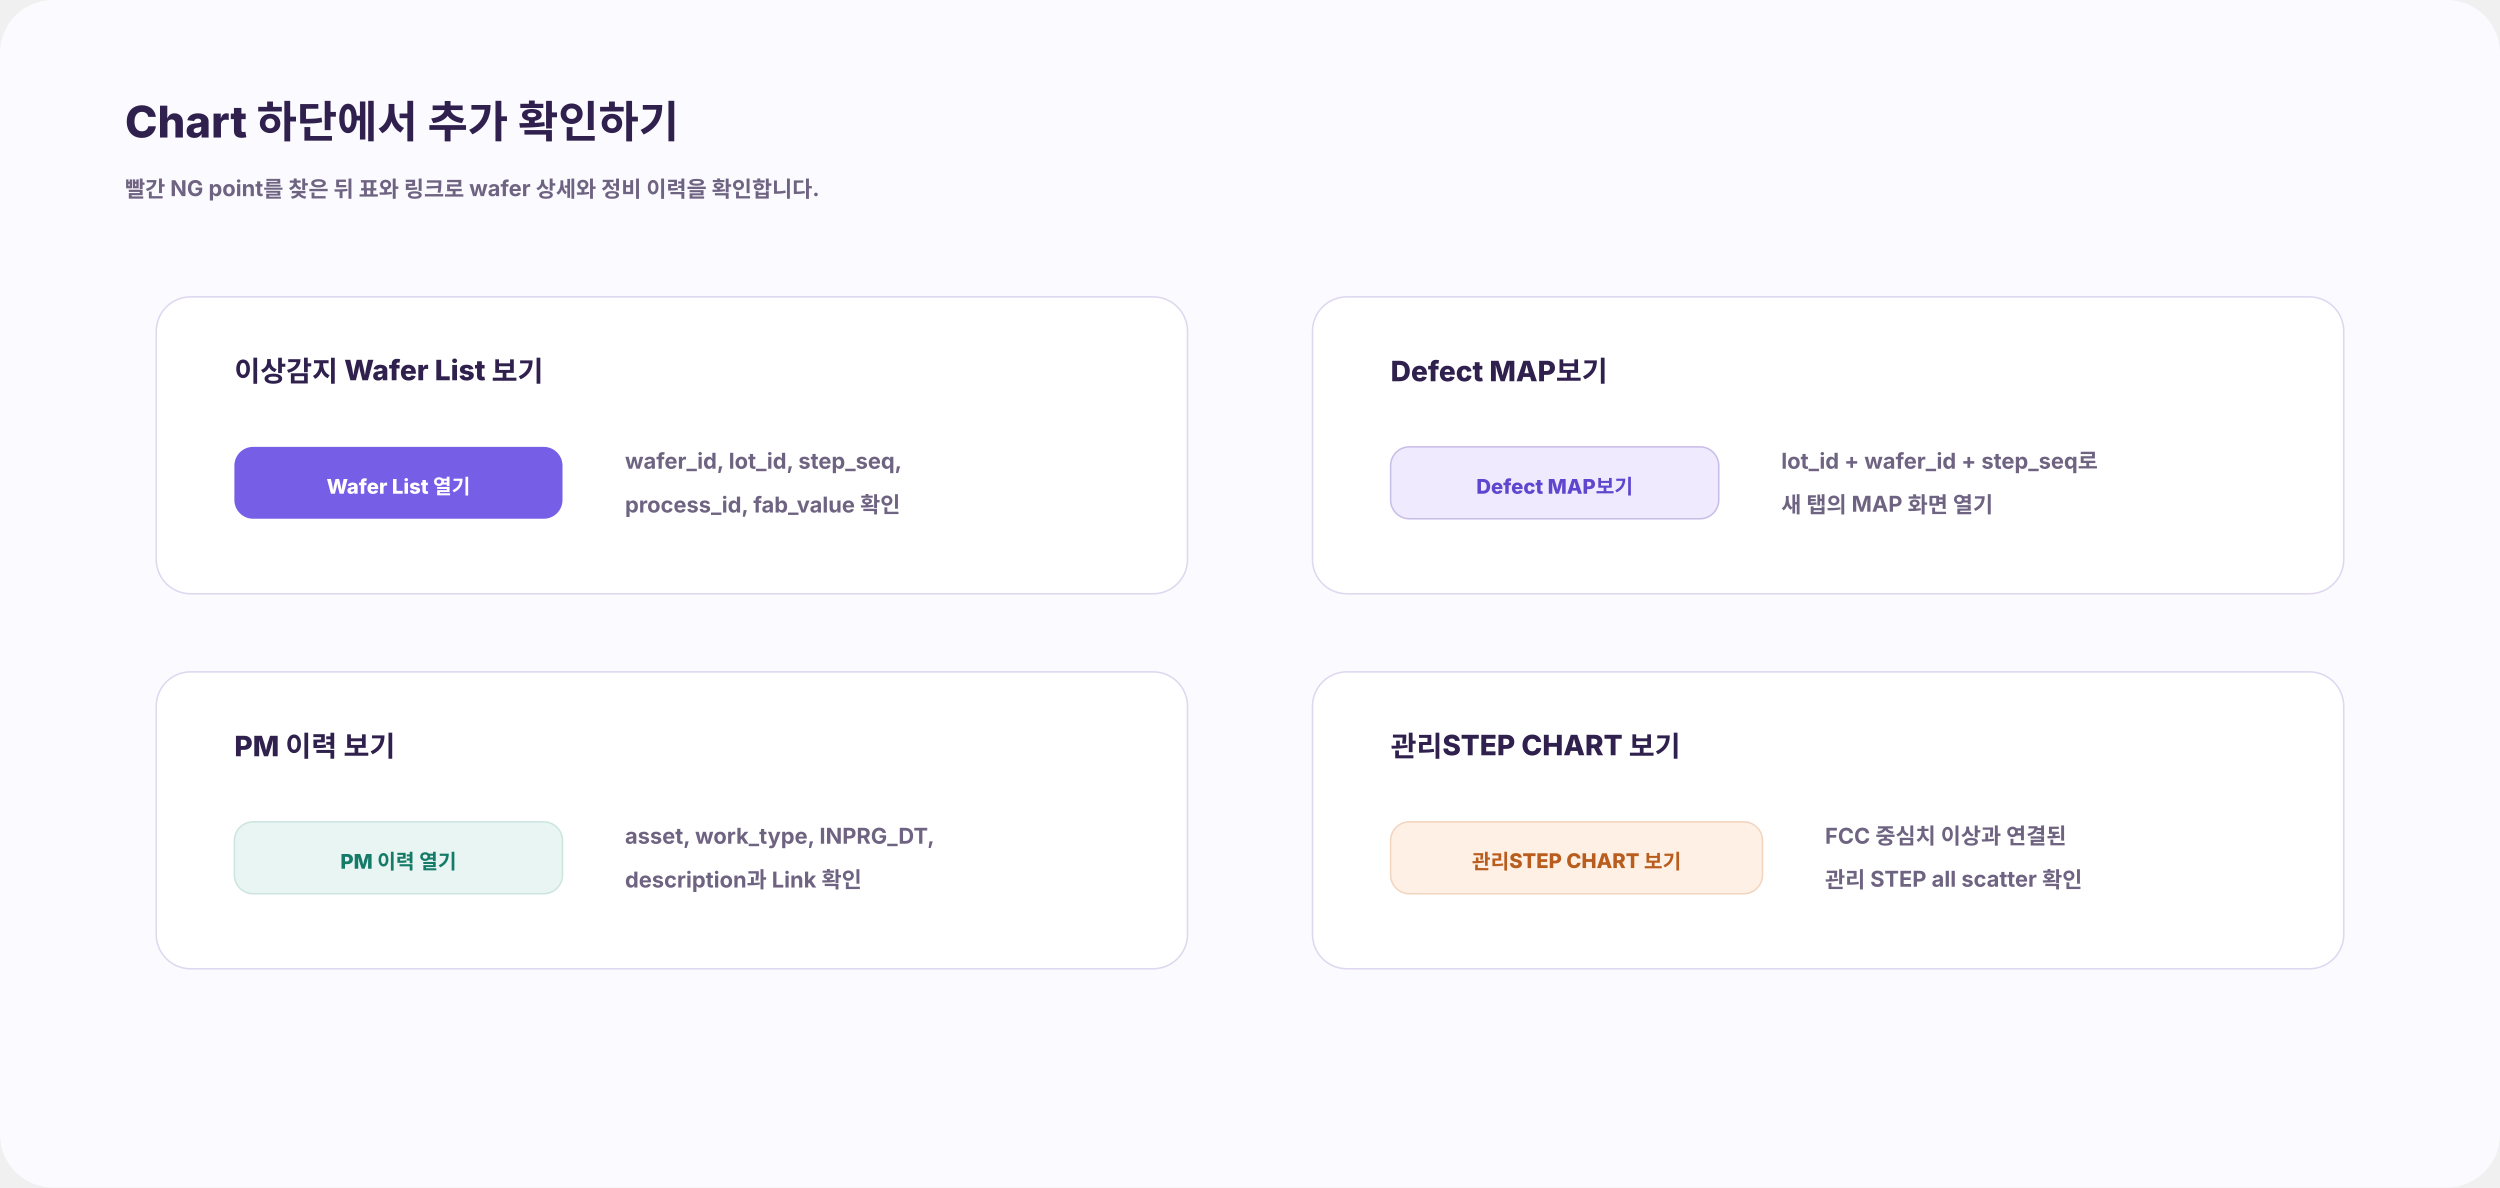
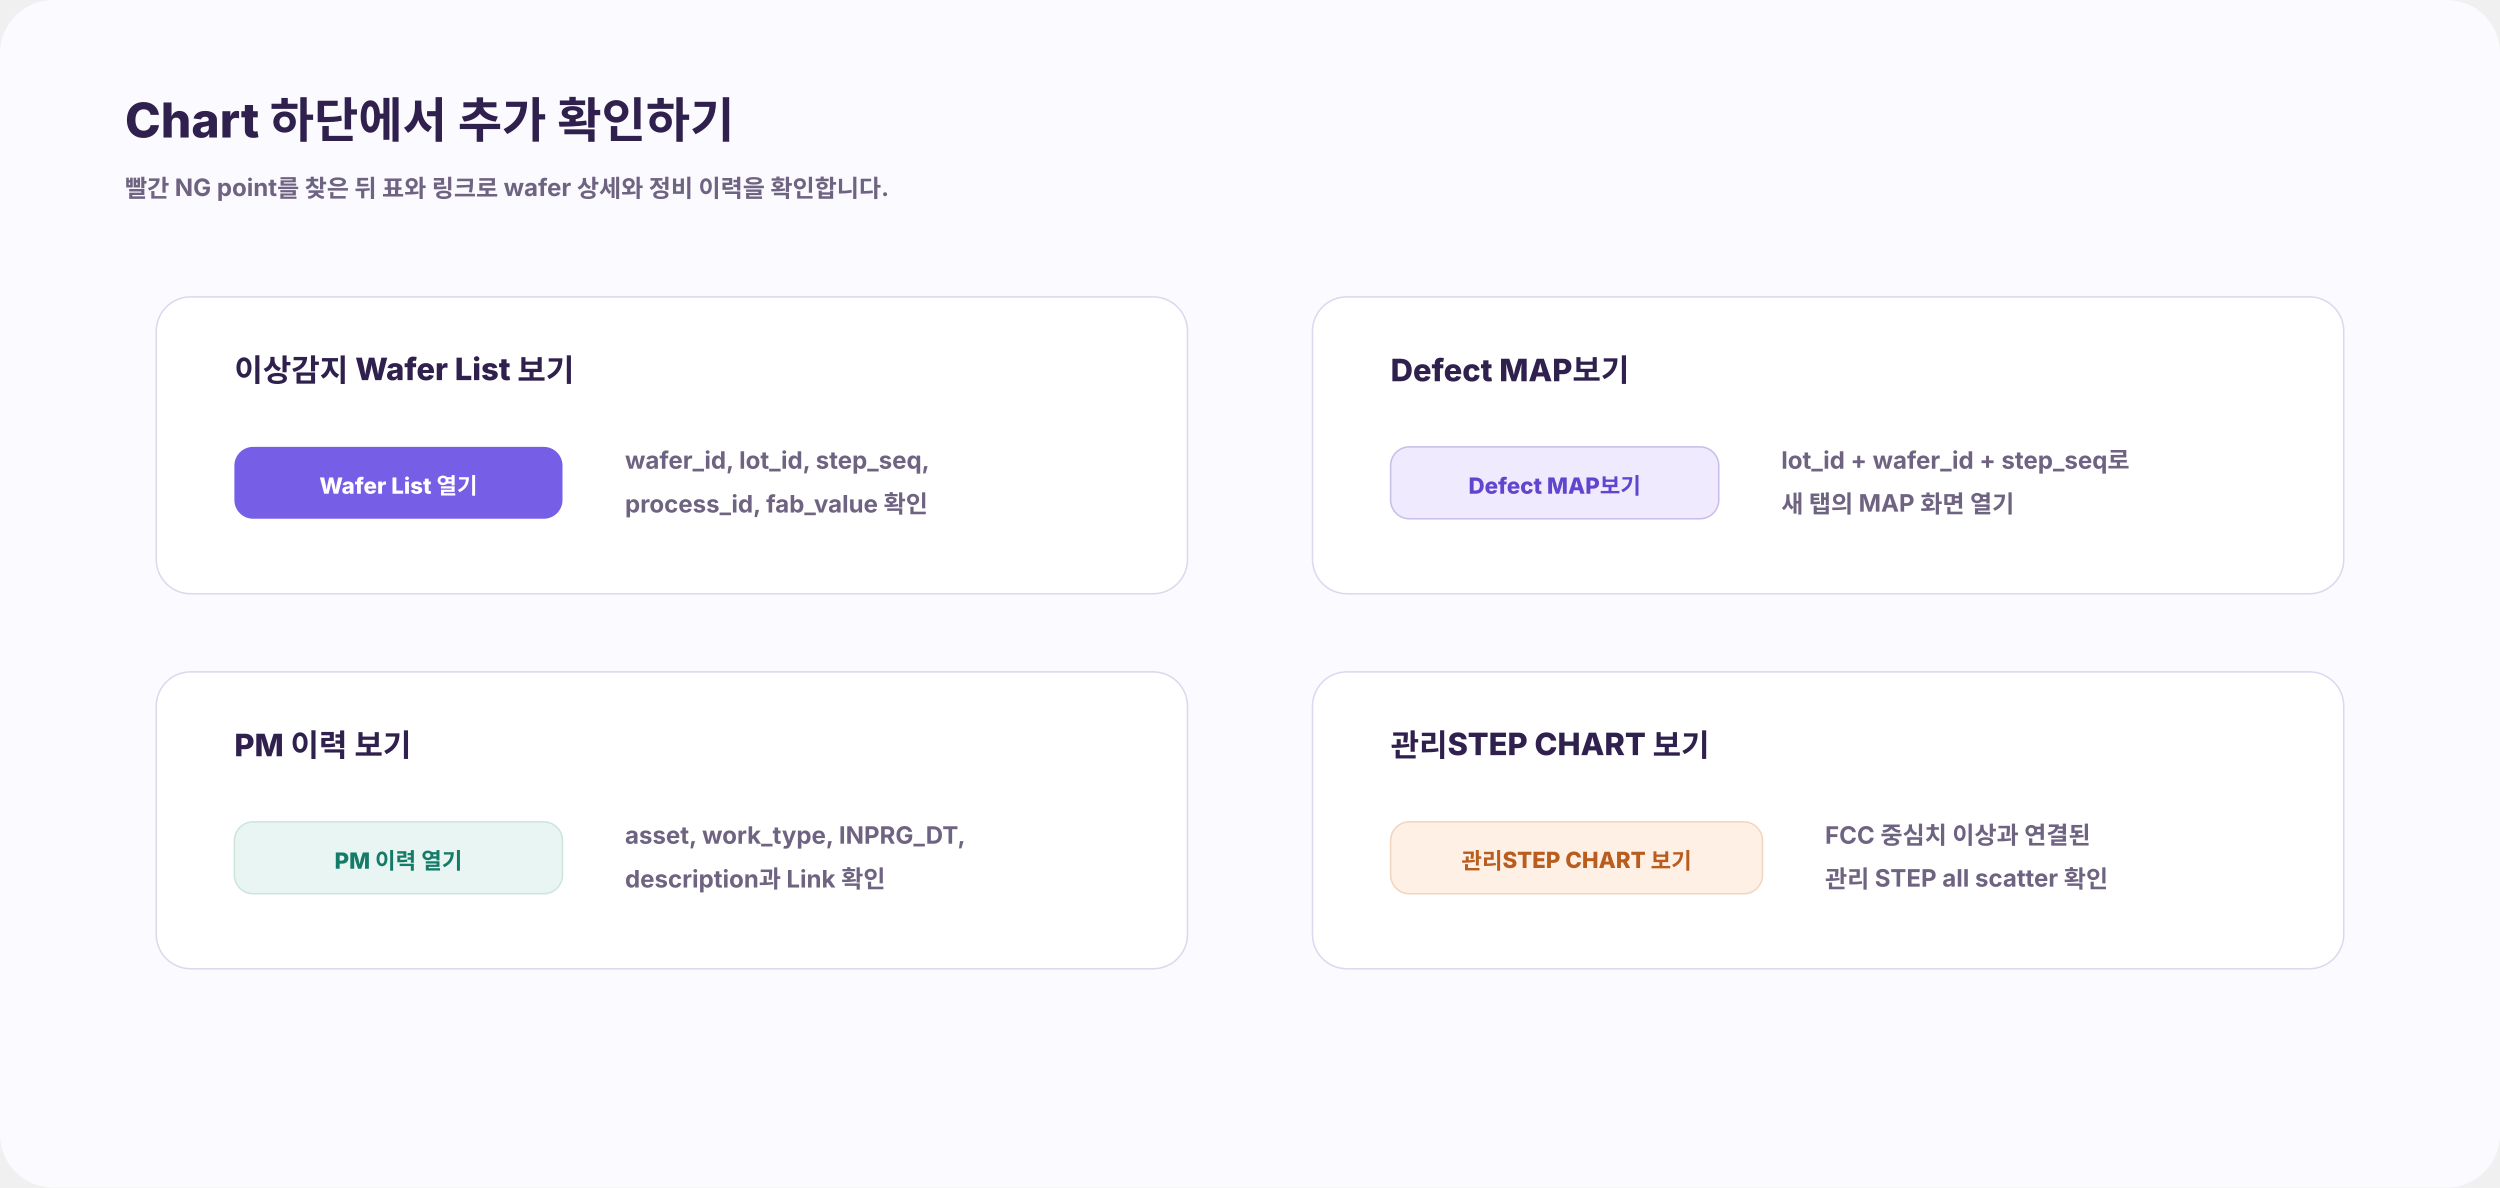
<svg xmlns="http://www.w3.org/2000/svg" width="1600" height="760" viewBox="0 0 1600 760" role="img" aria-labelledby="title desc">
  <defs>
    <style>
      text{font-family:Pretendard,Inter,Arial,sans-serif}
-       .h1{fill:#2f204d;font-size:28px;font-weight:800}
-       .h2{fill:#2f204d;font-size:18px;font-weight:800}
-       .body{fill:#6f6382;font-size:14px;font-weight:650}
+       .h1{fill:#2f204d;font-size:30.8px;font-weight:800}
+       .h2{fill:#2f204d;font-size:19.8px;font-weight:800}
+       .body{fill:#6f6382;font-size:15.4px;font-weight:650}
    </style>
  </defs>
  <rect width="1600" height="760" rx="34" fill="#fbfaff" />
  <text class="h1" x="80" y="88">Chart 하단에서 추가 확인하기</text>
  <text class="body" x="80" y="126">빨간 NG point를 찾은 뒤 표와 링크로 wafer 상세와 정비 이력을 확인합니다.</text>
  <rect x="100" y="190" width="660" height="190" rx="22" fill="#ffffff" stroke="#ded7ef" />
  <text class="h2" x="150" y="244">이상감지 Wafer List 보기</text>
  <rect x="150" y="286" width="210" height="46" rx="12" fill="#765ee6" />
-   <text x="255" y="316" text-anchor="middle" fill="#ffffff" font-family="Pretendard,Inter,Arial,sans-serif" font-size="13" font-weight="800">Wafer List 열기</text>
+   <text x="255" y="316" text-anchor="middle" fill="#ffffff" font-family="Pretendard,Inter,Arial,sans-serif" font-size="14.3" font-weight="800">Wafer List 열기</text>
  <text class="body" x="400" y="300">wafer_id, lot_id, step_seq,</text>
  <text class="body" x="400" y="328">process_id, fab_value 확인</text>
  <rect x="840" y="190" width="660" height="190" rx="22" fill="#ffffff" stroke="#ded7ef" />
  <text class="h2" x="890" y="244">Defect MAP보기</text>
  <rect x="890" y="286" width="210" height="46" rx="12" fill="#efeafd" stroke="#c9bee8" />
-   <text x="995" y="316" text-anchor="middle" fill="#6045cf" font-family="Pretendard,Inter,Arial,sans-serif" font-size="13" font-weight="800">Defect MAP보기</text>
+   <text x="995" y="316" text-anchor="middle" fill="#6045cf" font-family="Pretendard,Inter,Arial,sans-serif" font-size="14.3" font-weight="800">Defect MAP보기</text>
  <text class="body" x="1140" y="300">lot_id + wafer_id + step_seq로</text>
  <text class="body" x="1140" y="328">새 탭의 MAP 화면 열기</text>
  <rect x="100" y="430" width="660" height="190" rx="22" fill="#ffffff" stroke="#ded7ef" />
  <text class="h2" x="150" y="484">PM 이력 보기</text>
  <rect x="150" y="526" width="210" height="46" rx="12" fill="#e8f5f2" stroke="#cde5df" />
-   <text x="255" y="556" text-anchor="middle" fill="#147b68" font-family="Pretendard,Inter,Arial,sans-serif" font-size="13" font-weight="800">PM 이력 열기</text>
+   <text x="255" y="556" text-anchor="middle" fill="#147b68" font-family="Pretendard,Inter,Arial,sans-serif" font-size="14.3" font-weight="800">PM 이력 열기</text>
  <text class="body" x="400" y="540">asset, work_type, INPRG_DT,</text>
  <text class="body" x="400" y="568">description과 Link 확인</text>
  <rect x="840" y="430" width="660" height="190" rx="22" fill="#ffffff" stroke="#ded7ef" />
  <text class="h2" x="890" y="484">관리STEP CHART 보기</text>
  <rect x="890" y="526" width="238" height="46" rx="12" fill="#fff0e5" stroke="#f2d5bf" />
-   <text x="1009" y="556" text-anchor="middle" fill="#b95d1f" font-family="Pretendard,Inter,Arial,sans-serif" font-size="13" font-weight="800">관리STEP CHART 보기</text>
+   <text x="1009" y="556" text-anchor="middle" fill="#b95d1f" font-family="Pretendard,Inter,Arial,sans-serif" font-size="14.3" font-weight="800">관리STEP CHART 보기</text>
  <text class="body" x="1168" y="540">FCC 중심치 이상과 연결된</text>
  <text class="body" x="1168" y="568">관리 STEP all scatter 확인</text>
</svg>
